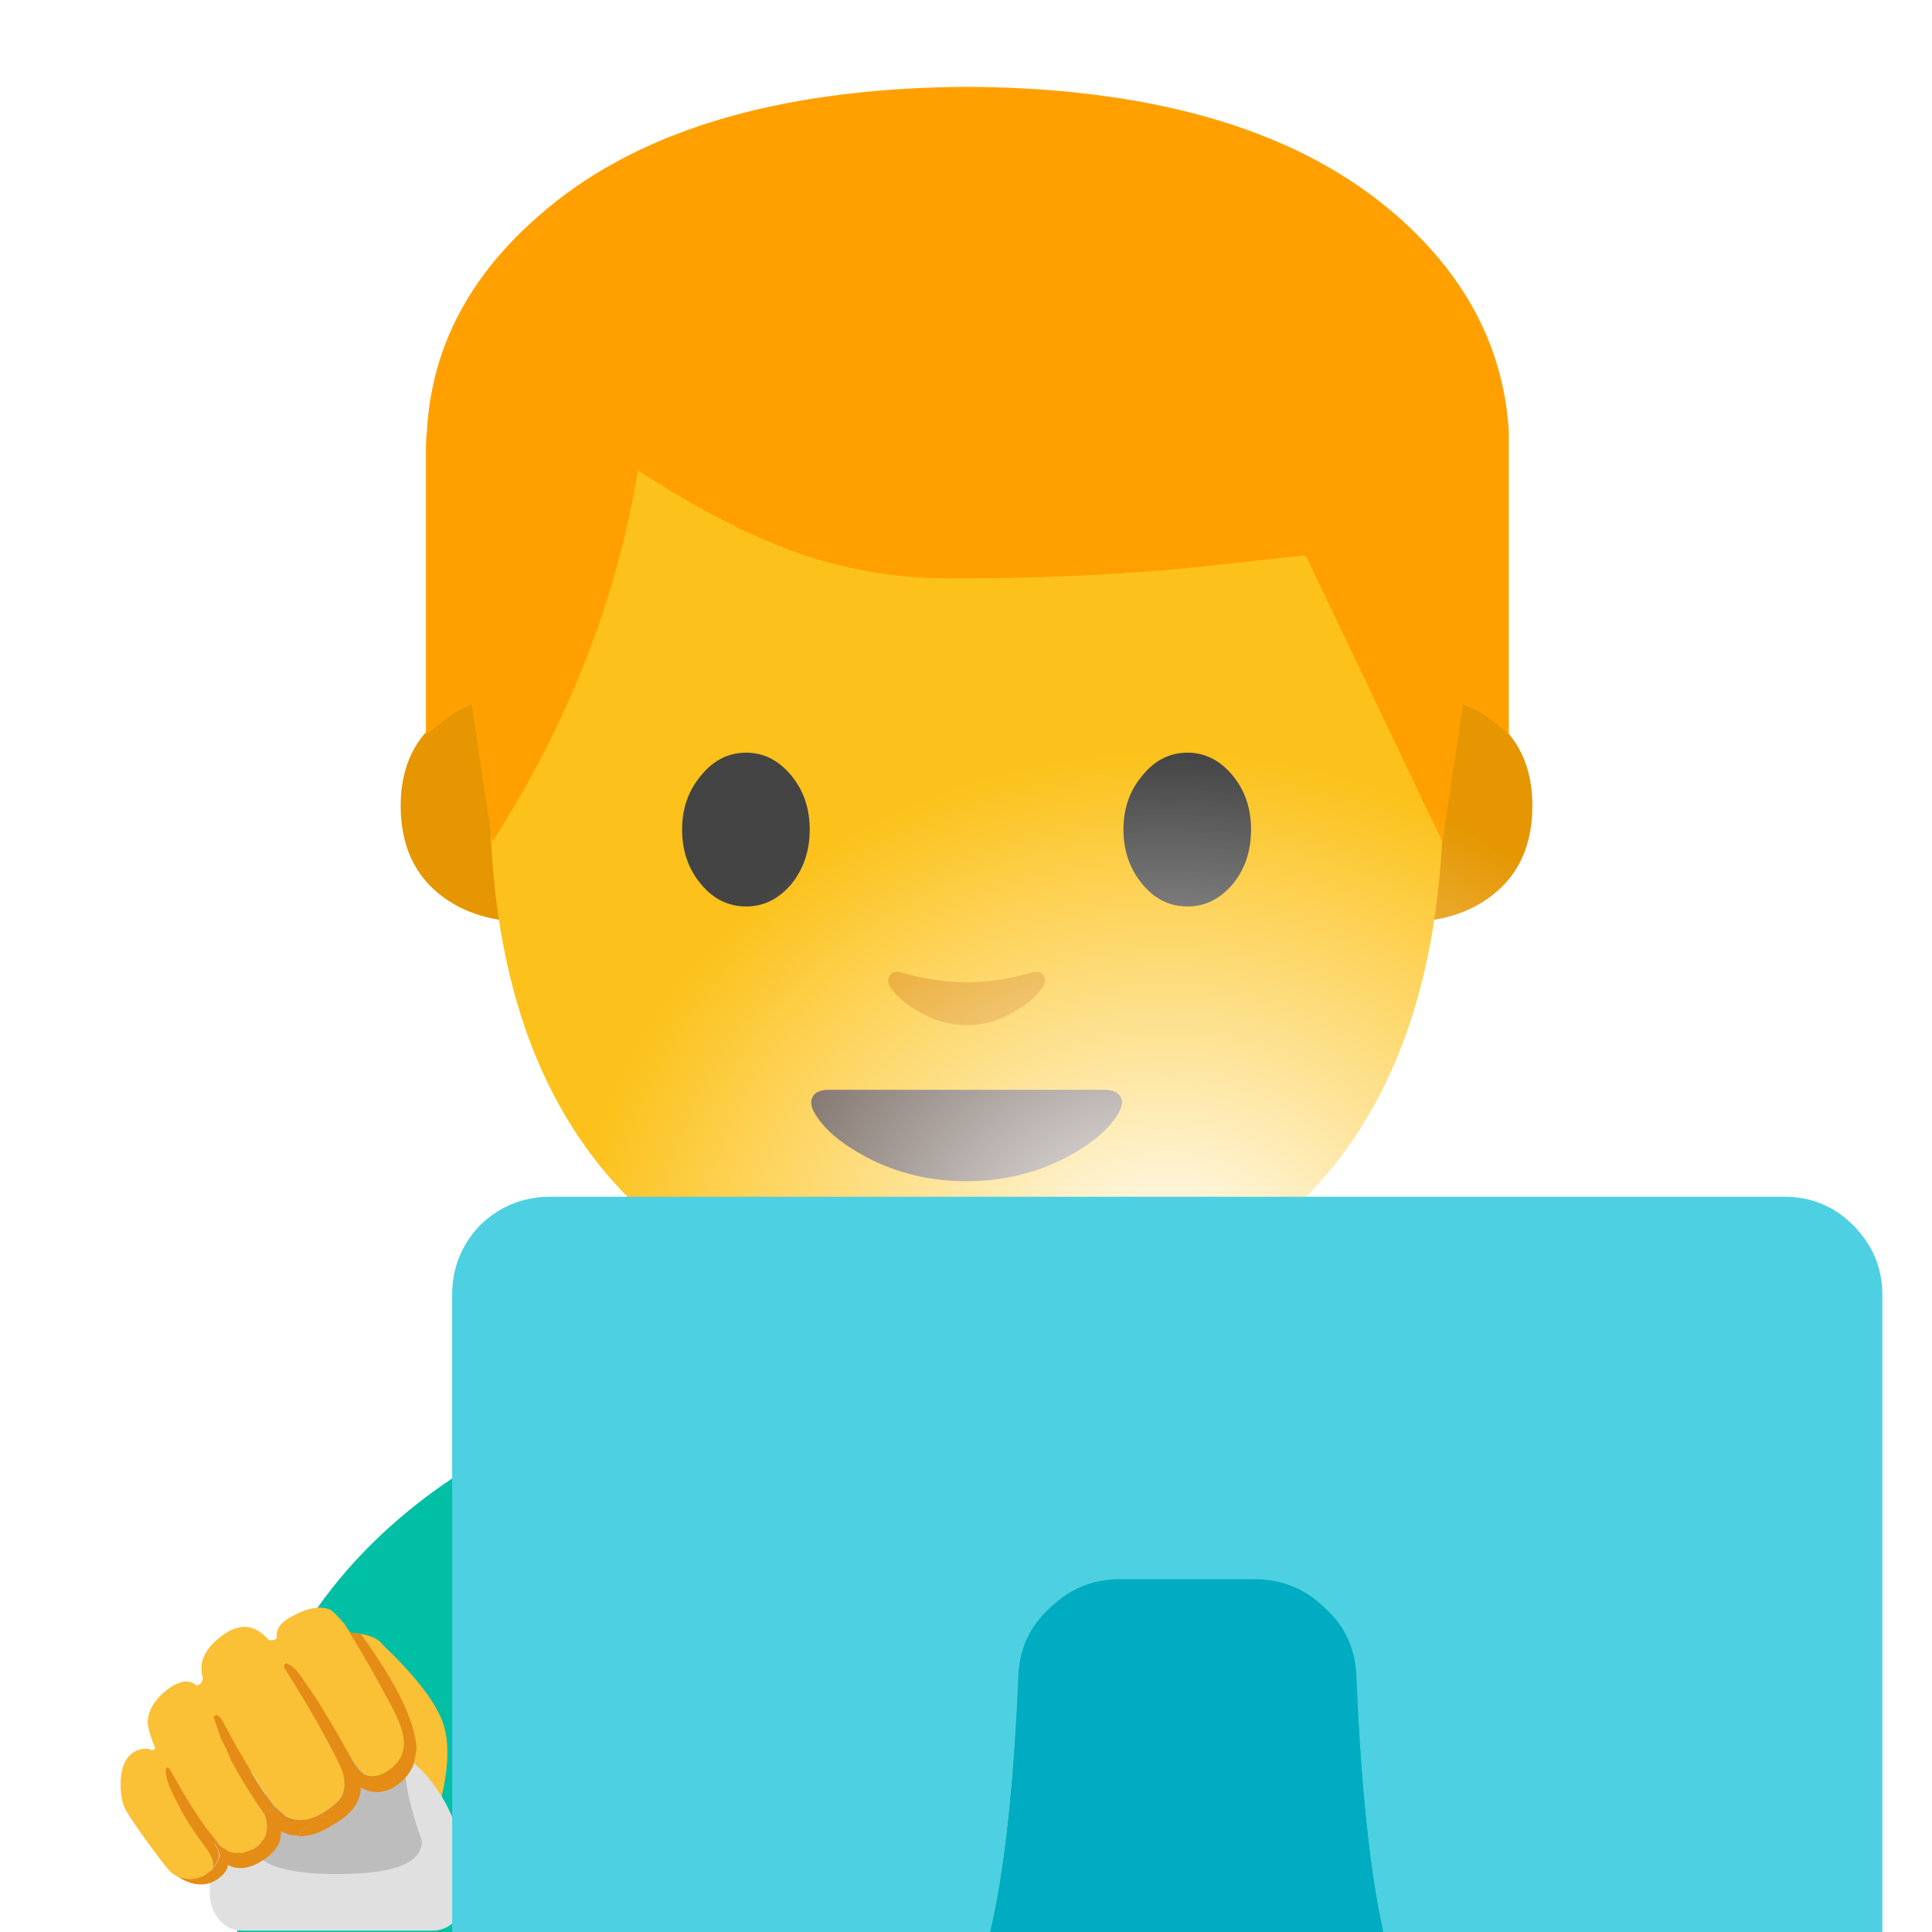
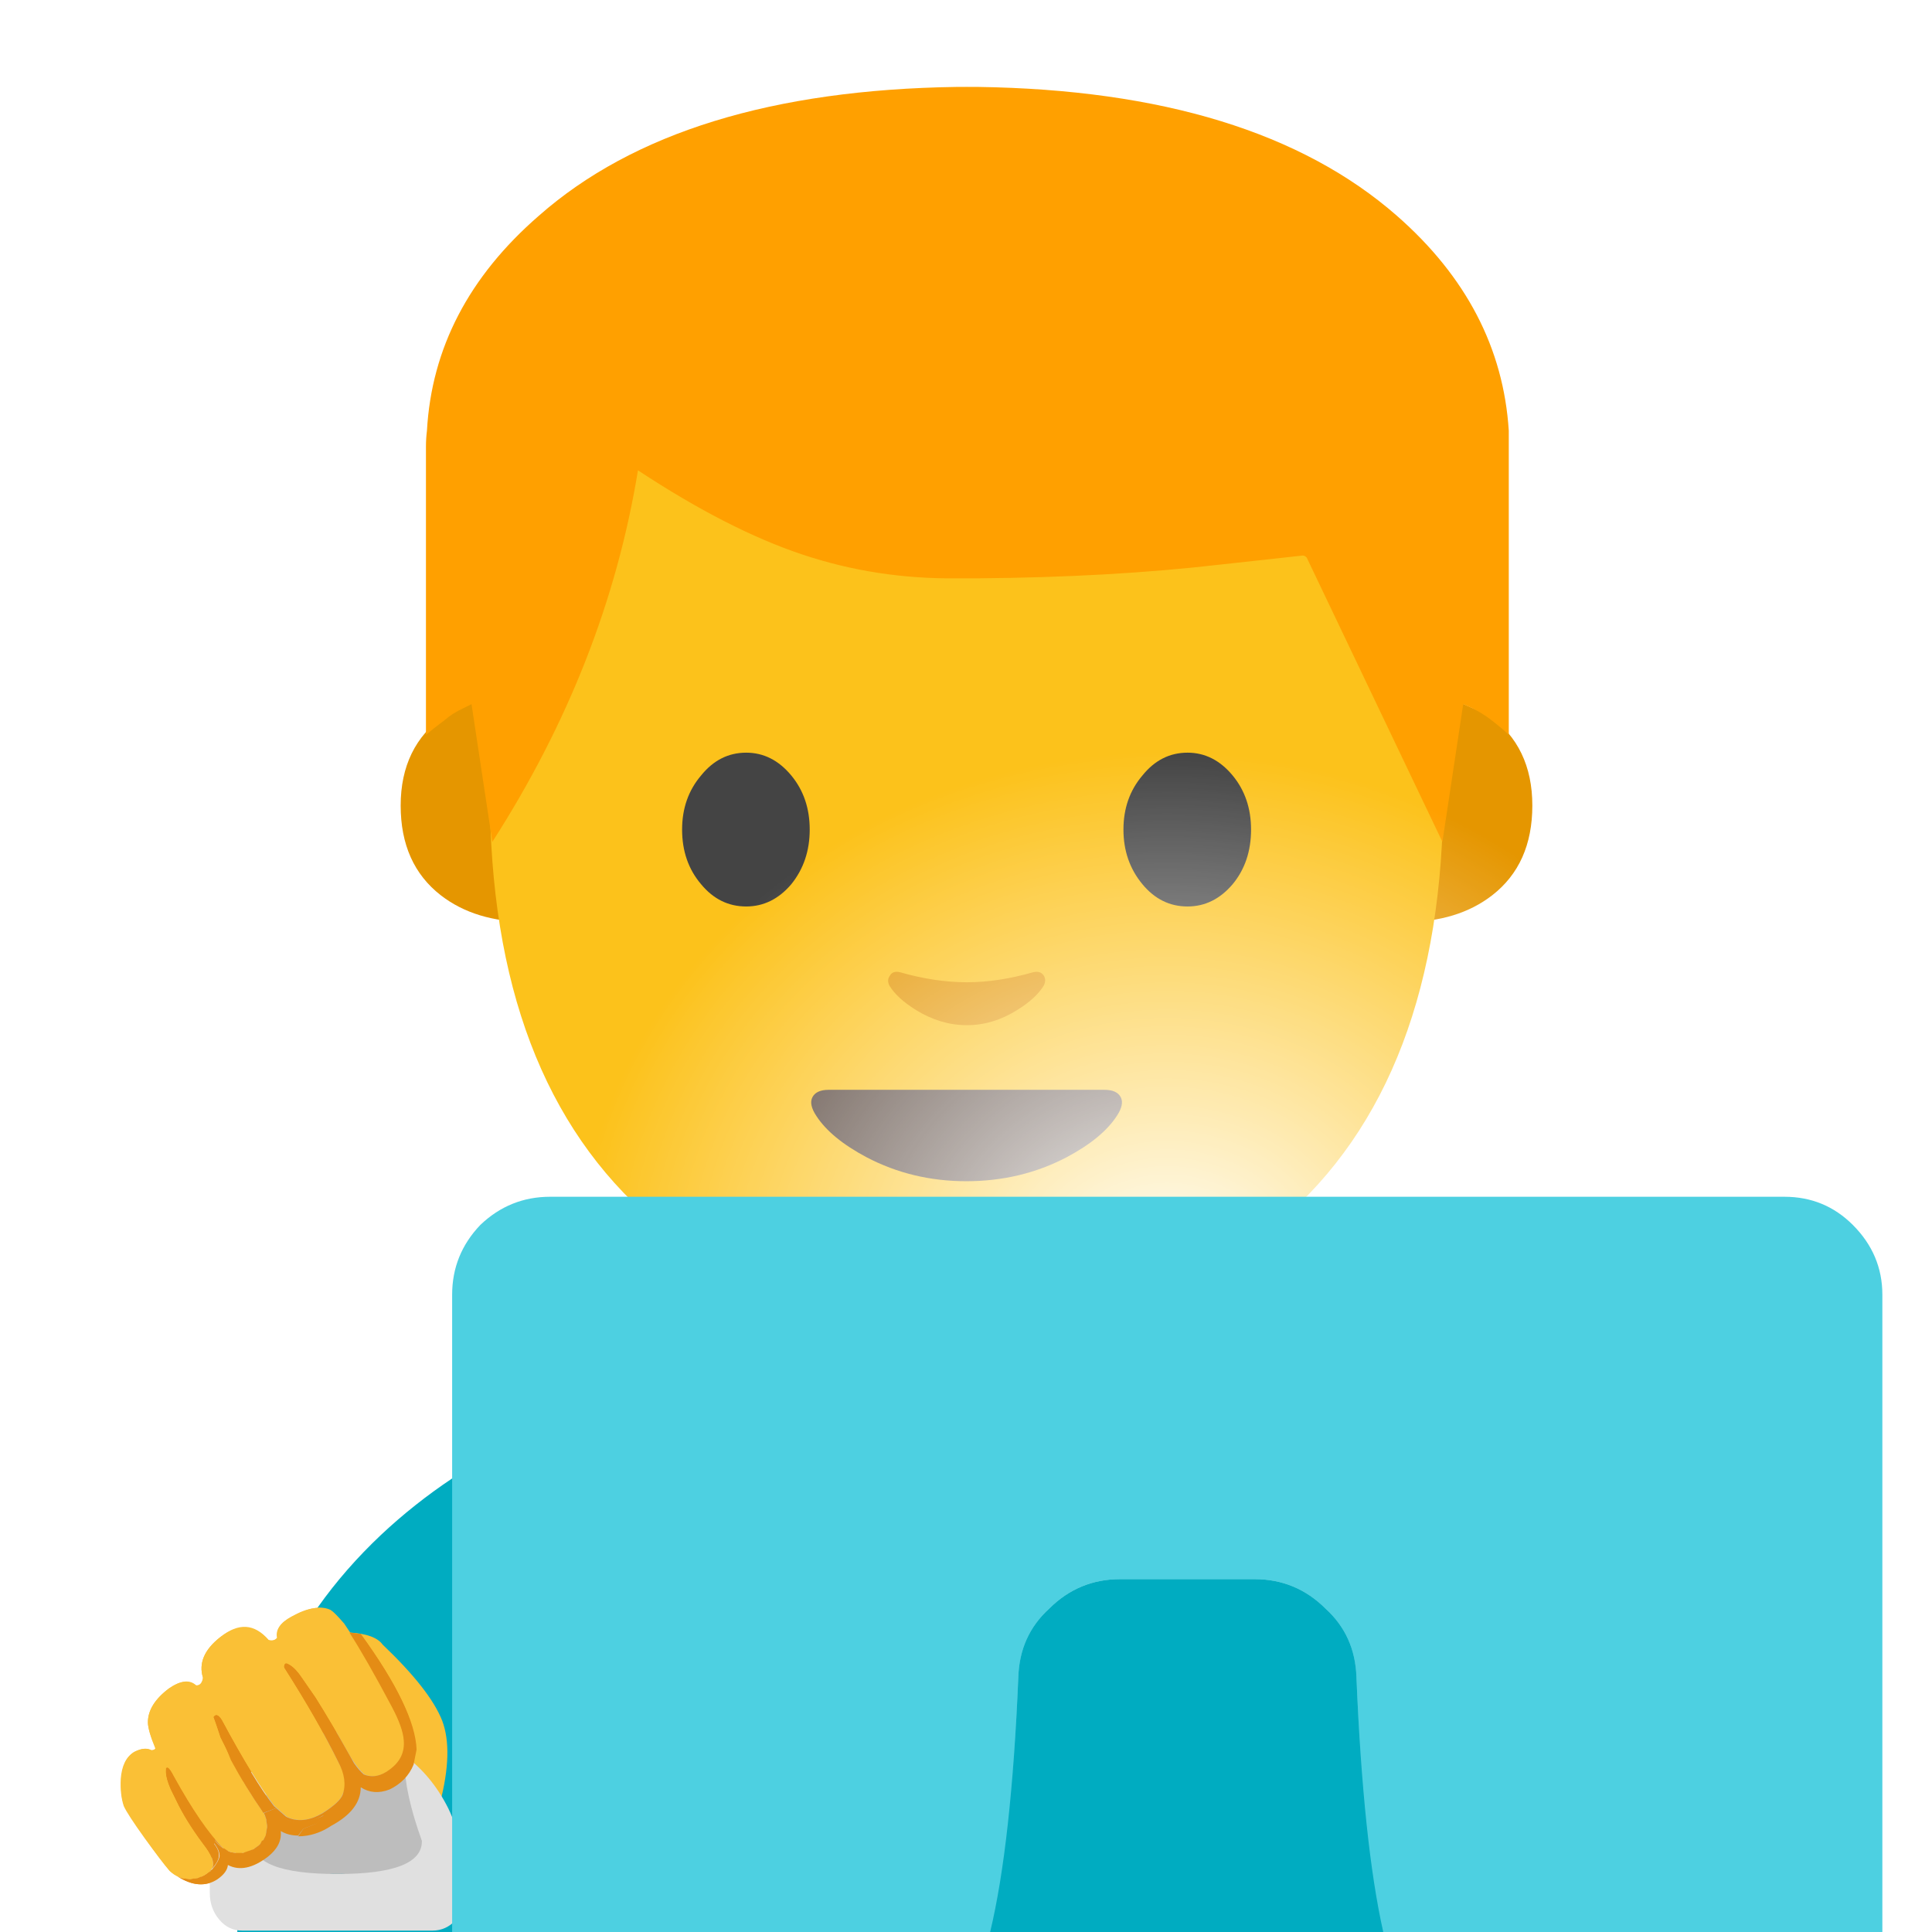
<svg xmlns="http://www.w3.org/2000/svg" xmlns:xlink="http://www.w3.org/1999/xlink" version="1.1" preserveAspectRatio="none" x="0px" y="0px" width="72px" height="72px" viewBox="0 0 72 72">
  <defs>
    <radialGradient id="Gradient_1" gradientUnits="userSpaceOnUse" cx="0" cy="0" r="22.088" fx="0" fy="0" gradientTransform="matrix( 1, 0, 0, 0.8981324, 36.25,47.85) " spreadMethod="pad">
      <stop offset="0%" stop-color="#FFFFFF" />
      <stop offset="100%" stop-color="#FFFFFF" stop-opacity="0" />
    </radialGradient>
    <g id="Layer0_0_MEMBER_0_MEMBER_0_MEMBER_0_FILL">
-       <path fill="#00BFA5" stroke="none" d=" M 8.85 69.75 L 8.85 72 63.35 72 63.35 69.75 Q 63.35 62.3 58 57.2 53.05 52.6 45.05 51.2 35.95 49.65 26.6 51.9 18.85 53.7 14.15 58 8.85 62.85 8.85 69.75 Z" />
+       <path fill="#00ACC1" stroke="none" d=" M 8.85 69.75 L 8.85 72 63.35 72 63.35 69.75 Q 63.35 62.3 58 57.2 53.05 52.6 45.05 51.2 35.95 49.65 26.6 51.9 18.85 53.7 14.15 58 8.85 62.85 8.85 69.75 Z" />
    </g>
    <g id="Layer0_0_MEMBER_0_MEMBER_1_FILL">
-       <path fill="#00BFA5" stroke="none" d=" M 8.85 69.75 L 8.85 72 63.35 72 63.35 69.75 Q 63.35 62.85 58.05 58 53.35 53.7 45.55 51.9 36.2 49.65 27.15 51.2 19.1 52.6 14.2 57.2 8.85 62.25 8.85 69.75 Z" />
+       <path fill="#00ACC1" stroke="none" d=" M 14.2 57.2 Q 8.85 62.25 8.85 69.75 L 8.85 72 63.35 72 63.35 69.75 Q 63.35 62.85 58.05 58 53.35 53.7 45.55 51.9 36.2 49.65 27.15 51.2 19.1 52.6 14.2 57.2 Z" />
    </g>
    <g id="Layer0_0_MEMBER_0_MEMBER_2_FILL">
      <path fill="#E59900" stroke="none" d=" M 64 74.15 Q 66.9 74.15 68.95 72.1 71 70.05 71 67.15 L 71 60.75 57 60.75 57 67.15 Q 57 70.05 59.05 72.1 61.1 74.15 64 74.15 Z" />
    </g>
    <g id="Layer0_0_MEMBER_1_MEMBER_0_MEMBER_0_FILL">
      <path fill="#E59600" stroke="none" d=" M 106.9 66.05 L 103.3 66.05 103.3 86.35 Q 108.05 86.35 111.15 83.95 114.75 81.15 114.75 75.9 114.75 70.6 110.85 67.8 L 106.9 66.05 Z" />
    </g>
    <g id="Layer0_0_MEMBER_1_MEMBER_0_MEMBER_1_FILL">
      <path fill="#E59600" stroke="none" d=" M 24.7 66.05 L 21.05 66.05 17.15 67.8 Q 13.2 70.6 13.2 75.9 13.2 81.15 16.8 83.95 19.9 86.35 24.7 86.35 L 24.7 66.05 Z" />
    </g>
    <g id="Layer0_0_MEMBER_1_MEMBER_1_FILL">
      <path fill="#FCC21B" stroke="none" d=" M 106.75 73.8 Q 106.75 43.35 98.1 28.35 87.85 10.6 64 10.6 40.1 10.6 29.85 28.35 21.2 43.35 21.2 73.8 21.2 99.7 35.8 112.25 47.05 122 64 122 80.8 122 92.1 112.35 106.75 99.8 106.75 73.8 Z" />
    </g>
    <g id="Layer0_0_MEMBER_1_MEMBER_2_FILL">
      <path fill="#444444" stroke="none" d=" M 40.15 72.35 Q 38.45 74.35 38.45 77.2 38.45 80.1 40.15 82.1 41.8 84.1 44.2 84.1 46.55 84.1 48.25 82.1 49.9 80.05 49.9 77.2 49.9 74.35 48.25 72.35 46.55 70.3 44.2 70.3 41.8 70.3 40.15 72.35 Z" />
    </g>
    <g id="Layer0_0_MEMBER_1_MEMBER_3_FILL">
      <path fill="#444444" stroke="none" d=" M 87.85 72.35 Q 86.15 70.3 83.8 70.3 81.4 70.3 79.75 72.35 78.05 74.35 78.05 77.2 78.05 80.05 79.75 82.1 81.4 84.1 83.8 84.1 86.15 84.1 87.85 82.1 89.5 80.1 89.5 77.2 89.5 74.35 87.85 72.35 Z" />
    </g>
    <g id="Layer0_0_MEMBER_1_MEMBER_4_FILL">
      <path fill="#513F35" stroke="none" d=" M 63.95 108.75 Q 68.85 108.75 72.95 106.6 76.15 104.9 77.45 102.9 78.15 101.85 77.8 101.2 77.45 100.55 76.35 100.55 L 51.6 100.55 Q 50.5 100.55 50.15 101.2 49.8 101.85 50.5 102.9 51.8 104.9 55 106.6 59.1 108.75 63.95 108.75 Z" />
    </g>
    <g id="Layer0_0_MEMBER_1_MEMBER_5_FILL">
      <path fill="#E59600" stroke="none" d=" M 58 90 Q 57.35 89.85 57.1 90.3 56.8 90.7 57.05 91.2 57.75 92.35 59.45 93.4 61.65 94.75 64 94.75 66.35 94.75 68.5 93.4 70.2 92.35 70.9 91.2 71.15 90.7 70.9 90.3 70.6 89.85 69.95 90 66.8 90.9 64 90.9 61.15 90.9 58 90 Z" />
    </g>
    <g id="Layer0_0_MEMBER_1_MEMBER_6_FILL">
-       <path fill="#FFA000" stroke="none" d=" M 63.35 24.5 Q 63.35 24.078 63.35 23.7 62.95 17.45 57.7 12.85 50.5 6.55 36.55 6.35 L 35.5 6.35 Q 21.55 6.55 14.4 12.85 9.1 17.45 8.75 23.7 8.703 24.078 8.7 24.5 L 8.7 39.05 Q 9.05 38.75 9.65 38.3 10.05 37.95 10.6 37.7 L 11 37.5 12.05 44.45 Q 17.787 35.505 19.4 25.7 23.966 28.681 27.7 29.95 31.439 31.219 35.5 31.15 L 36.55 31.15 Q 43.25 31.1 48.85 30.45 L 52.95 30 Q 53.05 30 53.15 30.1 L 60 44.45 61.05 37.5 61.5 37.7 Q 62 37.95 62.4 38.25 63.05 38.75 63.35 39.05 L 63.35 24.5 Z" />
+       <path fill="#FFA000" stroke="none" d=" M 63.35 24.5 Q 63.35 24.1 63.35 23.7 62.95 17.45 57.7 12.85 50.5 6.55 36.55 6.35 L 35.5 6.35 Q 21.55 6.55 14.4 12.85 9.1 17.45 8.75 23.7 8.7 24.1 8.7 24.5 L 8.7 39.05 Q 9.05 38.75 9.65 38.3 10.05 37.95 10.6 37.7 L 11 37.5 12.05 44.45 Q 17.8 35.5 19.4 25.7 23.95 28.7 27.7 29.95 31.45 31.2 35.5 31.15 L 36.55 31.15 Q 43.25 31.1 48.85 30.45 L 52.95 30 Q 53.05 30 53.15 30.1 L 60 44.45 61.05 37.5 61.5 37.7 Q 62 37.95 62.4 38.25 63.05 38.75 63.35 39.05 L 63.35 24.5 Z" />
    </g>
    <g id="Layer0_0_MEMBER_2_MEMBER_0_FILL">
      <path fill="#FAC036" stroke="none" d=" M 21.15 119.55 Q 22.05 116.1 21.3 114.1 20.5 112.05 17.35 109.05 16.85 108.35 15.15 108.25 L 14.75 107.7 Q 14.2 106.95 13.9 106.8 12.9 106.3 11.3 107.2 10.2 107.8 10.35 108.6 10.15 108.85 9.8 108.75 8.4 107.2 6.6 108.55 5 109.8 5.45 111.25 5.35 111.8 4.95 111.75 4.3 111.2 3.2 111.95 1.8 113 1.8 114.2 1.8 114.75 2.3 115.95 2.2 116.05 2 116.05 1.55 115.8 0.85 116.2 0.1 116.65 0 117.95 -0.05 119 0.2 119.75 0.45 120.3 1.6 121.9 2.65 123.35 3.25 124.05 3.8 124.6 4.65 124.6 5.5 124.55 6 123.95 6.5 123.45 6.5 123.1 6.55 122.55 5.75 121.85 L 5.65 121.75 5.9 121.65 Q 7.2 123.5 8.75 122.6 9.3 122.3 9.55 121.7 9.85 121.05 9.45 120.2 L 10.25 119.9 10.4 120.15 Q 11.35 121.45 13.45 120.35 L 12.95 120.9 12.1 121.25 11.55 122.1 Q 11.2 123.1 12.05 123.95 12.6 124.5 13.4 124.35 13.8 124.3 15.3 123.65 16.4 123.2 18.6 121.75 21.1 120.15 21.15 119.55 Z" />
    </g>
    <g id="Layer0_0_MEMBER_2_MEMBER_1_FILL">
      <path fill="#E48C15" stroke="none" d=" M 10.85 110.4 Q 10.8 110.5 10.85 110.6 13.05 114.05 14.4 116.8 15.05 118 14.7 118.95 14.5 119.45 13.4 120.15 12.05 121 11 120.45 L 10.2 119.75 Q 8.9 118.1 6.7 114.05 6.6 113.9 6.5 113.8 6.3 113.6 6.15 113.85 L 6.6 115.2 7.35 116.7 Q 8.3 118.6 9.5 120.3 9.85 121.05 9.55 121.75 9.35 122.3 8.8 122.6 7.7 123.2 6.8 122.55 5.45 121.3 3.5 117.75 3.4 117.55 3.3 117.4 3.1 117.1 3 117.25 L 2.95 117.5 Q 3 117.9 3.3 118.65 L 3.85 119.75 Q 4.55 121.15 5.6 122.5 6.4 123.6 5.9 124.05 4.95 125 3.75 124.4 5.2 125.35 6.4 124.6 7.05 124.15 7.1 123.65 8.2 124.25 9.7 123.1 10.6 122.4 10.6 121.4 12.05 122.3 13.9 121.1 15.9 119.95 15.9 118.55 16.75 119.05 17.8 118.65 18.95 118.15 19.35 117.05 L 19.55 116.05 Q 19.5 113.3 15.9 108.35 L 15.15 108.25 Q 16.1 109.6 17.95 113.15 18.7 114.55 18.75 115.4 18.85 116.55 17.85 117.3 16.95 118 16.1 117.65 L 15.2 116.45 Q 14 114.3 12.9 112.55 L 12 111.25 Q 11.6 110.6 11.2 110.4 10.9 110.2 10.85 110.4 Z" />
    </g>
    <g id="Layer0_0_MEMBER_3_MEMBER_0_FILL">
      <path fill="#E0E0E0" stroke="none" d=" M 18.75 116.35 L 18.8 116.8 Q 18.8 119.9 17.5 122.05 16.2 124.25 14.35 124.25 12.5 124.25 11.2 122.05 9.9 119.9 9.9 116.8 L 9.95 116.35 Q 8.1 117.7 7 119.9 5.9 122.2 5.9 124.85 L 5.9 125.5 Q 5.9 126.55 6.55 127.3 7.15 128 8.05 128 L 20.65 128 Q 21.55 128 22.2 127.3 22.8 126.55 22.8 125.5 L 22.8 124.85 Q 22.8 122.2 21.7 119.9 20.6 117.7 18.75 116.35 Z" />
    </g>
    <g id="Layer0_0_MEMBER_3_MEMBER_1_FILL">
      <path fill="#BDBDBD" stroke="none" d=" M 8.75 122.05 Q 8.7 124.25 14.35 124.25 20 124.25 19.95 122.05 18.8 118.85 18.8 116.8 L 18.75 116.35 Q 16.8 114.85 14.35 114.85 11.95 114.85 9.95 116.35 L 9.9 116.8 Q 9.9 118.85 8.75 122.05 Z" />
    </g>
    <g id="Layer0_0_MEMBER_4_MEMBER_0_FILL">
      <path fill="#FAC036" stroke="none" d=" M 11.35 107.2 Q 10.2 107.8 10.4 108.6 10.15 108.85 9.8 108.75 8.4 107.1 6.6 108.55 5 109.8 5.45 111.25 5.4 111.8 5 111.75 4.35 111.15 3.2 111.95 1.8 113 1.8 114.2 1.8 114.7 2.3 115.9 2.25 116.05 2.05 116.05 1.6 115.8 0.9 116.15 0.15 116.6 0.05 117.95 -0.05 119 0.25 119.75 0.5 120.25 1.65 121.9 2.65 123.35 3.25 124.05 3.65 124.35 3.85 124.4 L 4.15 124.55 4.3 124.55 4.6 124.6 4.8 124.55 4.95 124.55 5.15 124.5 5.9 124.1 5.95 124 Q 6.4 123.55 5.65 122.5 4.6 121.15 3.85 119.75 L 3.3 118.6 Q 3 117.9 3 117.5 L 3 117.25 Q 3.1 117.1 3.3 117.4 3.4 117.55 3.5 117.75 5.35 121.1 6.8 122.55 L 6.85 122.6 7.15 122.75 7.3 122.8 7.6 122.85 7.75 122.9 8.1 122.85 8.25 122.85 8.8 122.6 9.15 122.35 9.25 122.25 9.35 122.1 9.45 122 9.55 121.8 9.6 121.75 9.65 121.5 9.65 121.4 9.7 121.15 9.7 121.05 9.65 120.8 9.65 120.65 9.5 120.25 Q 8.3 118.55 7.35 116.7 L 6.6 115.2 6.15 113.85 Q 6.3 113.6 6.5 113.8 6.65 113.9 6.7 114.05 8.9 118.1 10.2 119.75 L 11 120.45 Q 12.1 121 13.45 120.15 14.55 119.45 14.7 118.95 15.15 118.05 14.4 116.8 13.05 114.05 10.85 110.6 10.8 110.45 10.85 110.35 10.9 110.2 11.2 110.4 11.55 110.6 12 111.25 L 12.9 112.55 Q 14 114.3 15.2 116.45 L 15.5 116.9 Q 15.85 117.4 16.15 117.65 16.95 118 17.9 117.3 18.85 116.55 18.8 115.4 18.7 114.55 18 113.15 16.3 109.95 15.2 108.25 L 14.8 107.65 Q 14.15 106.9 13.9 106.75 12.95 106.3 11.35 107.2 Z" />
    </g>
    <g id="Layer0_0_MEMBER_4_MEMBER_1_FILL">
      <path fill="#E48C15" stroke="none" d=" M 9.55 120.35 L 9.65 120.65 9.65 120.75 9.7 121.05 9.7 121.15 9.65 121.4 9.65 121.45 9.6 121.7 9.45 122 9.35 122.05 9.25 122.25 9.15 122.35 8.8 122.6 8.1 122.85 7.6 122.85 7.3 122.8 7.15 122.75 6.85 122.55 6.8 122.55 Q 6.35 122.25 5.9 121.6 L 5.65 121.7 5.8 121.8 Q 6.55 122.5 6.55 123.05 6.5 123.4 6.05 123.95 L 5.95 124 5.95 124.05 5.9 124.1 Q 5.5 124.4 5.25 124.45 L 5.15 124.5 4.95 124.55 4.8 124.55 4.6 124.6 4.3 124.55 4.15 124.55 3.95 124.5 3.75 124.4 Q 5.25 125.35 6.4 124.6 7.05 124.15 7.1 123.65 8.25 124.25 9.75 123.1 10.7 122.35 10.6 121.4 11.1 121.7 11.75 121.7 L 12.1 121.25 13 120.9 13.5 120.35 Q 12.7 120.75 11.9 120.8 10.95 120.85 10.45 120.15 L 10.25 119.9 9.5 120.2 9.5 120.25 9.55 120.35 Z" />
    </g>
-     <g id="Layer0_0_MEMBER_4_MEMBER_12_FILL">
+     <g id="Layer0_0_MEMBER_4_MEMBER_2_FILL">
      <path fill="#E48C15" stroke="none" d=" M 3.3 117.4 Q 3.1 117.1 3 117.25 L 3 117.5 Q 3 117.9 3.3 118.6 L 3.85 119.7 Q 4.6 121.1 5.65 122.5 6.358 123.491 6 123.95 6.5 123.4 6.5 123.05 6.55 122.5 5.75 121.8 L 5.65 121.7 5.9 121.65 Q 6.45 122.3 6.8 122.55 5.35 121.1 3.5 117.75 3.4 117.55 3.3 117.4 Z" />
    </g>
-     <g id="Layer0_0_MEMBER_4_MEMBER_13_FILL">
+     <g id="Layer0_0_MEMBER_4_MEMBER_3_FILL">
      <path fill="#E48C15" stroke="none" d=" M 10.85 110.4 Q 10.8 110.5 10.85 110.6 13.05 114.05 14.4 116.8 15.05 118 14.7 119 14.5 119.5 13.4 120.2 12.05 121 10.95 120.45 L 10.15 119.75 Q 8.85 118.1 6.7 114.05 6.6 113.9 6.5 113.8 6.3 113.65 6.15 113.85 L 7.3 116.7 Q 8.284 118.521 9.45 120.2 L 10.25 119.9 10.4 120.15 Q 10.9 120.85 11.9 120.85 12.7 120.8 13.45 120.35 L 12.95 120.9 12.1 121.25 11.75 121.75 Q 12.9 121.75 13.95 121.05 15.9 120 15.9 118.5 16.75 119.05 17.8 118.65 18.95 118.1 19.4 117 L 19.6 116 Q 19.5 113.3 15.9 108.35 L 15.8 108.35 15.15 108.25 Q 16.25 109.95 17.95 113.15 18.7 114.55 18.75 115.4 18.85 116.55 17.85 117.3 16.95 118 16.1 117.65 15.8 117.4 15.45 116.9 L 15.2 116.45 Q 14 114.3 12.9 112.55 L 12 111.25 Q 11.6 110.65 11.2 110.4 10.9 110.2 10.85 110.4 Z" />
    </g>
    <g id="Layer0_0_MEMBER_5_FILL">
      <path fill="url(#Gradient_1)" stroke="none" d=" M 60.6 47.4 Q 60.6 38.25 53.45 31.8 46.3 25.3 36.25 25.3 26.1 25.3 18.95 31.8 11.8 38.25 11.8 47.4 11.8 56.6 18.95 63.05 26.1 69.55 36.25 69.55 46.3 69.55 53.45 63.05 60.6 56.6 60.6 47.4 Z" />
    </g>
    <g id="Layer0_0_MEMBER_6_FILL">
+       <path fill="#00ACC1" stroke="none" d=" M 39.25 59.3 L 34.25 59.3 Q 32.7 59.3 31.6 60.4 30.5 61.4 30.45 62.95 30.194 69.14 29.4 72.45 L 44.05 72.45 Q 43.306 69.14 43.05 62.95 43 61.4 41.9 60.4 40.8 59.3 39.25 59.3 Z" />
      <path fill="#4DD0E1" stroke="none" d=" M 62.65 48.7 Q 62.65 47.2 61.55 46.1 60.5 45.05 59 45.05 L 13 45.05 Q 11.5 45.05 10.4 46.1 9.35 47.2 9.35 48.7 L 9.35 72.45 29.4 72.45 Q 30.194 69.14 30.45 62.95 30.5 61.4 31.6 60.4 32.7 59.3 34.25 59.3 L 39.25 59.3 Q 40.8 59.3 41.9 60.4 43 61.4 43.05 62.95 43.306 69.14 44.05 72.45 L 62.65 72.45 62.65 48.7 Z" />
-       <path fill="#00ACC1" stroke="none" d=" M 30.45 62.95 Q 30.194 69.14 29.4 72.45 L 44.05 72.45 Q 43.306 69.14 43.05 62.95 43 61.4 41.9 60.4 40.8 59.3 39.25 59.3 L 34.25 59.3 Q 32.7 59.3 31.6 60.4 30.5 61.4 30.45 62.95 Z" />
    </g>
  </defs>
  <g id="Layer_1">
    <g transform="matrix( 1, 0, 0, 1, 0,0) ">
      <use xlink:href="#Layer0_0_MEMBER_0_MEMBER_0_MEMBER_0_FILL" />
    </g>
    <g transform="matrix( 1, 0, 0, 1, 0,0) ">
      <use xlink:href="#Layer0_0_MEMBER_0_MEMBER_1_FILL" />
    </g>
    <g transform="matrix( 0.8515625, 0, 0, 0.8515625, -18.4,-5.55) ">
      <use xlink:href="#Layer0_0_MEMBER_0_MEMBER_2_FILL" />
    </g>
-     <g transform="matrix( 0.4153137, 0, 0, 0.4153137, 9.45,-1.5) ">
+     <g transform="matrix( 0.4152985, 0, 0, 0.4152985, 9.45,-1.5) ">
      <use xlink:href="#Layer0_0_MEMBER_1_MEMBER_0_MEMBER_0_FILL" />
    </g>
-     <g transform="matrix( 0.4153137, 0, 0, 0.4153137, 9.45,-1.5) ">
+     <g transform="matrix( 0.4152985, 0, 0, 0.4152985, 9.45,-1.5) ">
      <use xlink:href="#Layer0_0_MEMBER_1_MEMBER_0_MEMBER_1_FILL" />
    </g>
    <g transform="matrix( 0.4153442, 0, 0, 0.4153595, 9.45,-1.15) ">
      <use xlink:href="#Layer0_0_MEMBER_1_MEMBER_1_FILL" />
    </g>
    <g transform="matrix( 0.4153442, 0, 0, 0.4153595, 9.45,-1.15) ">
      <use xlink:href="#Layer0_0_MEMBER_1_MEMBER_2_FILL" />
    </g>
    <g transform="matrix( 0.4153442, 0, 0, 0.4153595, 9.45,-1.15) ">
      <use xlink:href="#Layer0_0_MEMBER_1_MEMBER_3_FILL" />
    </g>
    <g transform="matrix( 0.4153442, 0, 0, 0.4153595, 9.45,-1.15) ">
      <use xlink:href="#Layer0_0_MEMBER_1_MEMBER_4_FILL" />
    </g>
    <g transform="matrix( 0.4153442, 0, 0, 0.4153595, 9.45,-1.15) ">
      <use xlink:href="#Layer0_0_MEMBER_1_MEMBER_5_FILL" />
    </g>
    <g transform="matrix( 0.7384033, 0, 0, 0.7384338, 9.45,-1.45) ">
      <use xlink:href="#Layer0_0_MEMBER_1_MEMBER_6_FILL" />
    </g>
-     <g transform="matrix( 0.5625, 0, 0, 0.5625, 4.5,-0.05) ">
+     <g transform="matrix( 0.5624847, 0, 0, 0.5624847, 4.5,-0.05) ">
      <use xlink:href="#Layer0_0_MEMBER_2_MEMBER_0_FILL" />
    </g>
-     <g transform="matrix( 0.5625, 0, 0, 0.5625, 4.5,-0.05) ">
+     <g transform="matrix( 0.5624847, 0, 0, 0.5624847, 4.5,-0.05) ">
      <use xlink:href="#Layer0_0_MEMBER_2_MEMBER_1_FILL" />
    </g>
-     <g transform="matrix( 0.5625, 0, 0, 0.5625, 4.5,-0.05) ">
+     <g transform="matrix( 0.5624847, 0, 0, 0.5624847, 4.5,-0.05) ">
      <use xlink:href="#Layer0_0_MEMBER_3_MEMBER_0_FILL" />
    </g>
-     <g transform="matrix( 0.5625, 0, 0, 0.5625, 4.5,-0.05) ">
+     <g transform="matrix( 0.5624847, 0, 0, 0.5624847, 4.5,-0.05) ">
      <use xlink:href="#Layer0_0_MEMBER_3_MEMBER_1_FILL" />
    </g>
    <g transform="matrix( 0.5625, 0, 0, 0.5625, 4.5,-0.05) ">
      <use xlink:href="#Layer0_0_MEMBER_4_MEMBER_0_FILL" />
    </g>
    <g transform="matrix( 0.5625, 0, 0, 0.5625, 4.5,-0.05) ">
      <use xlink:href="#Layer0_0_MEMBER_4_MEMBER_1_FILL" />
    </g>
    <g transform="matrix( 0.5625, 0, 0, 0.5625, 4.5,-0.05) ">
-       <use xlink:href="#Layer0_0_MEMBER_4_MEMBER_12_FILL" />
+       <use xlink:href="#Layer0_0_MEMBER_4_MEMBER_2_FILL" />
    </g>
    <g transform="matrix( 0.5625, 0, 0, 0.5625, 4.5,-0.05) ">
-       <use xlink:href="#Layer0_0_MEMBER_4_MEMBER_13_FILL" />
+       <use xlink:href="#Layer0_0_MEMBER_4_MEMBER_3_FILL" />
    </g>
    <g transform="matrix( 1, 0, 0, 1, 7.25,0) ">
      <use xlink:href="#Layer0_0_MEMBER_5_FILL" />
    </g>
    <g transform="matrix( 1, 0, 0, 1, 7.5,-0.45) ">
      <use xlink:href="#Layer0_0_MEMBER_6_FILL" />
    </g>
  </g>
</svg>
